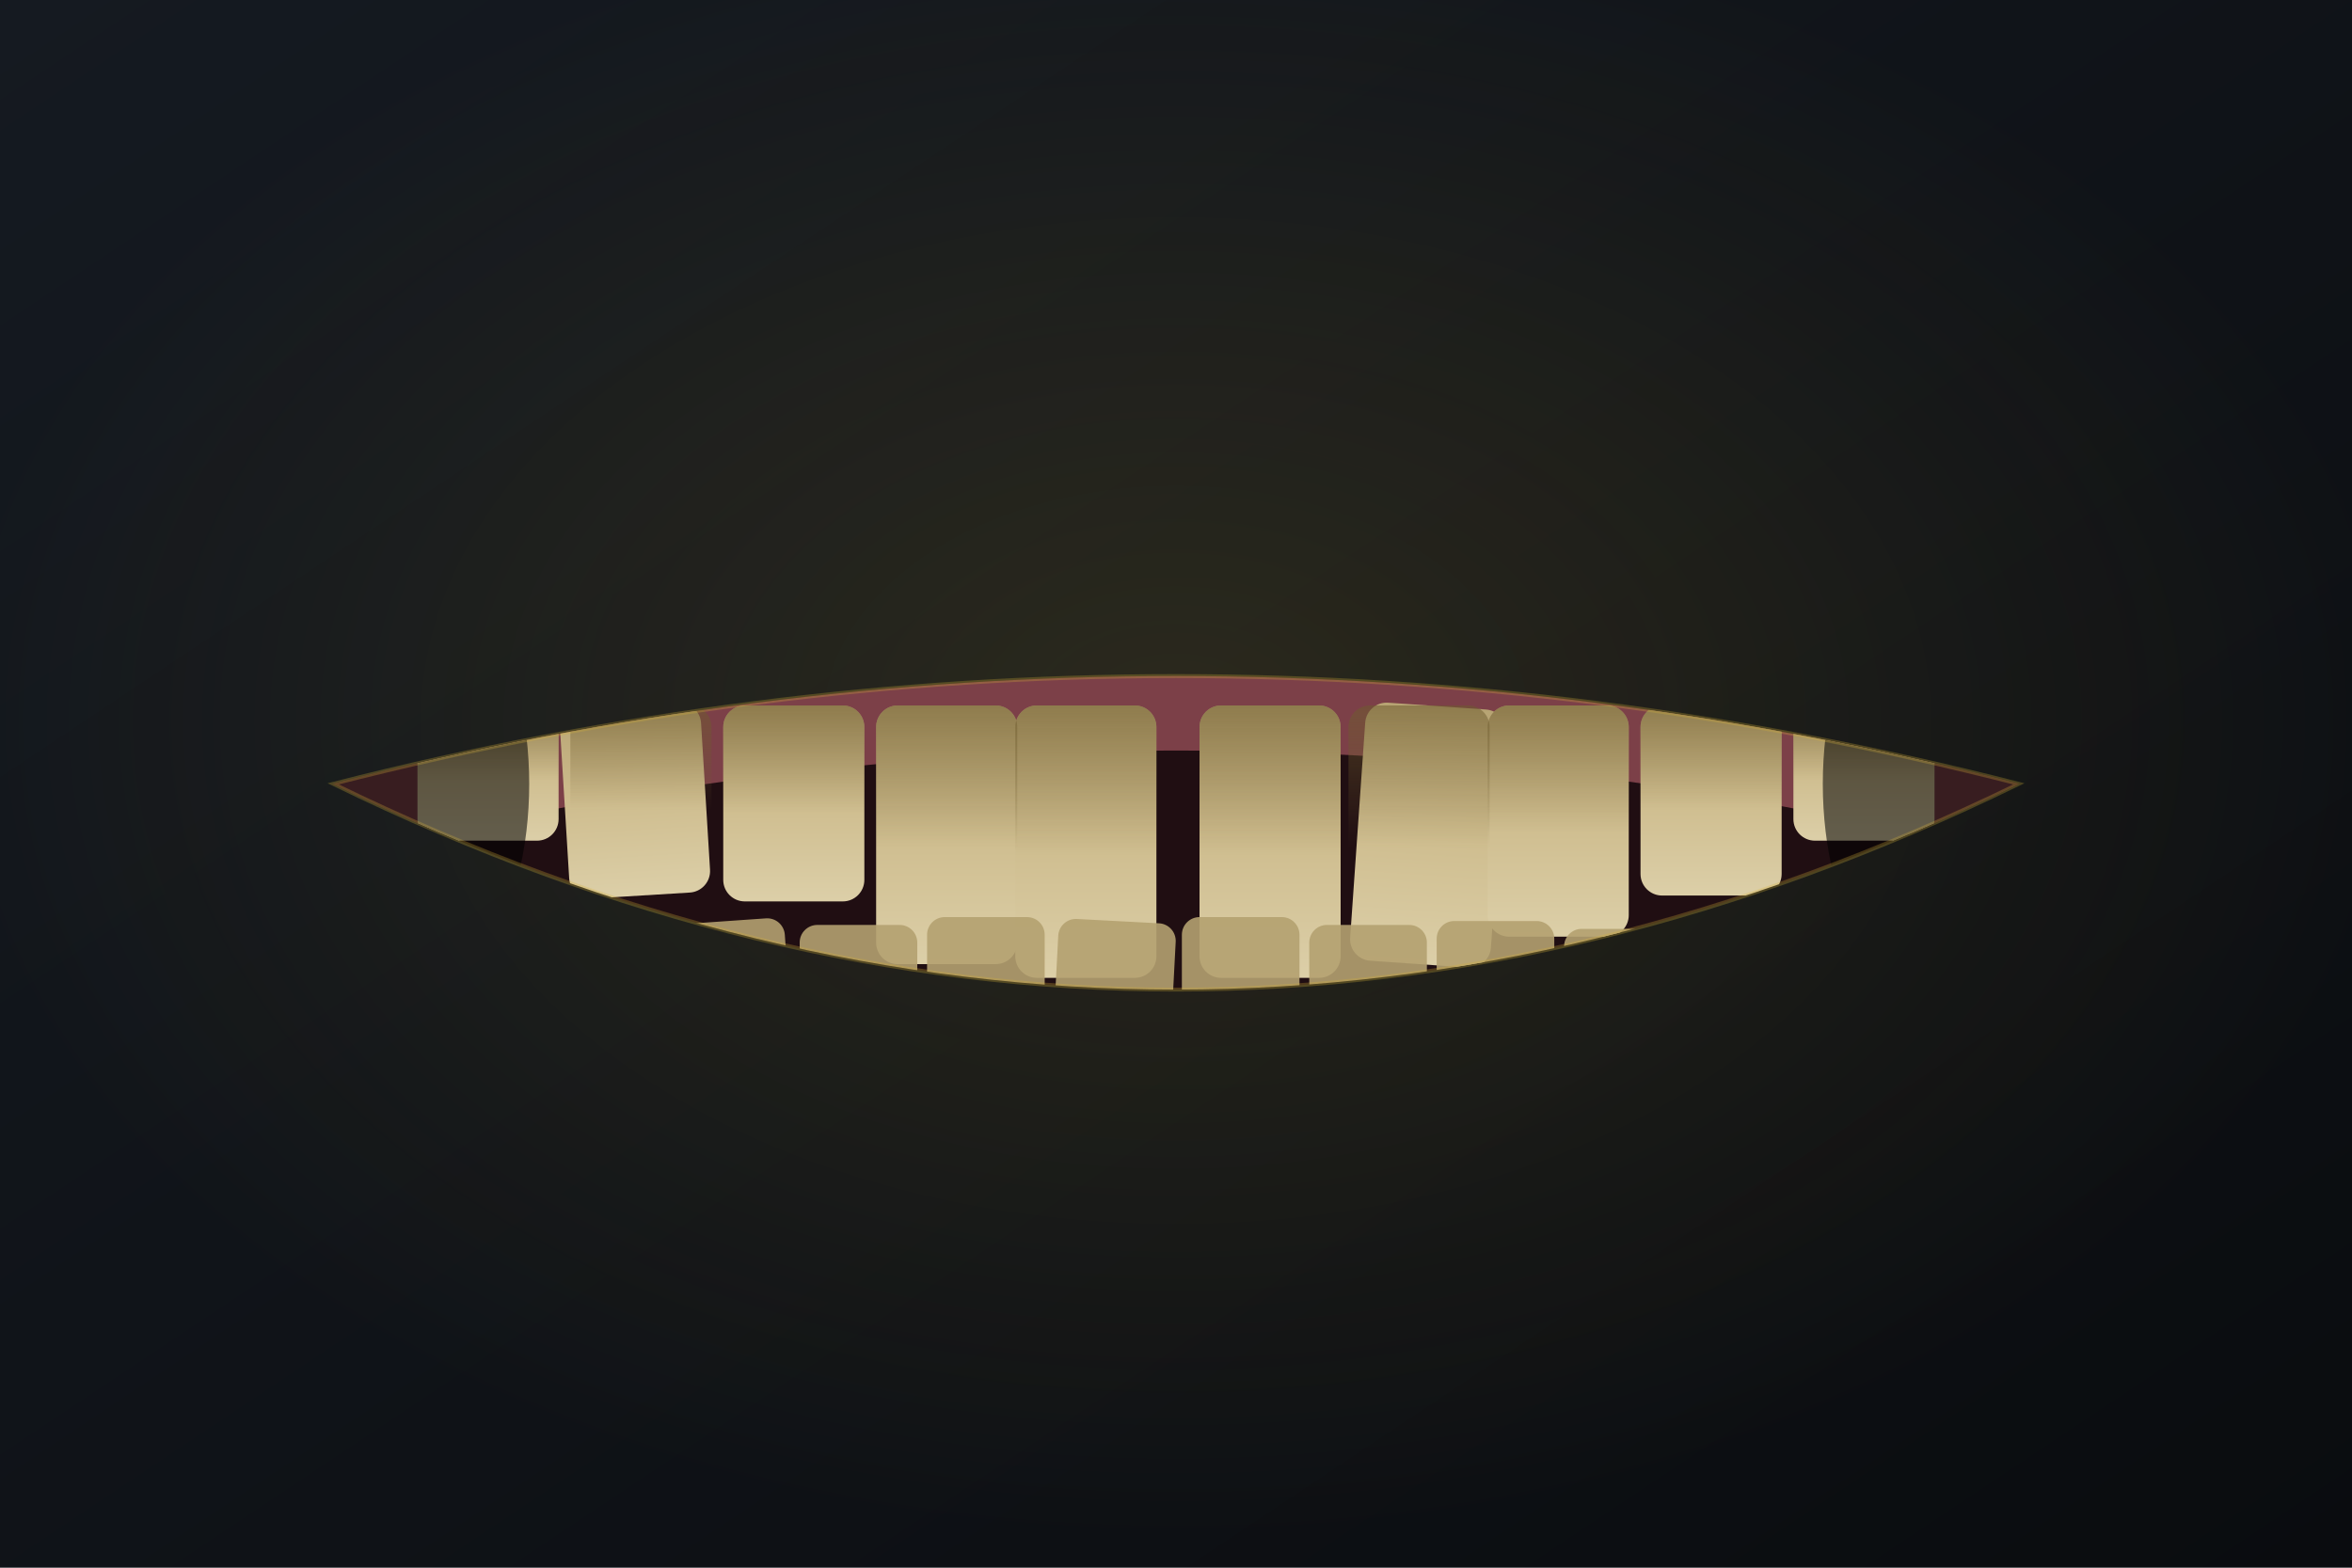
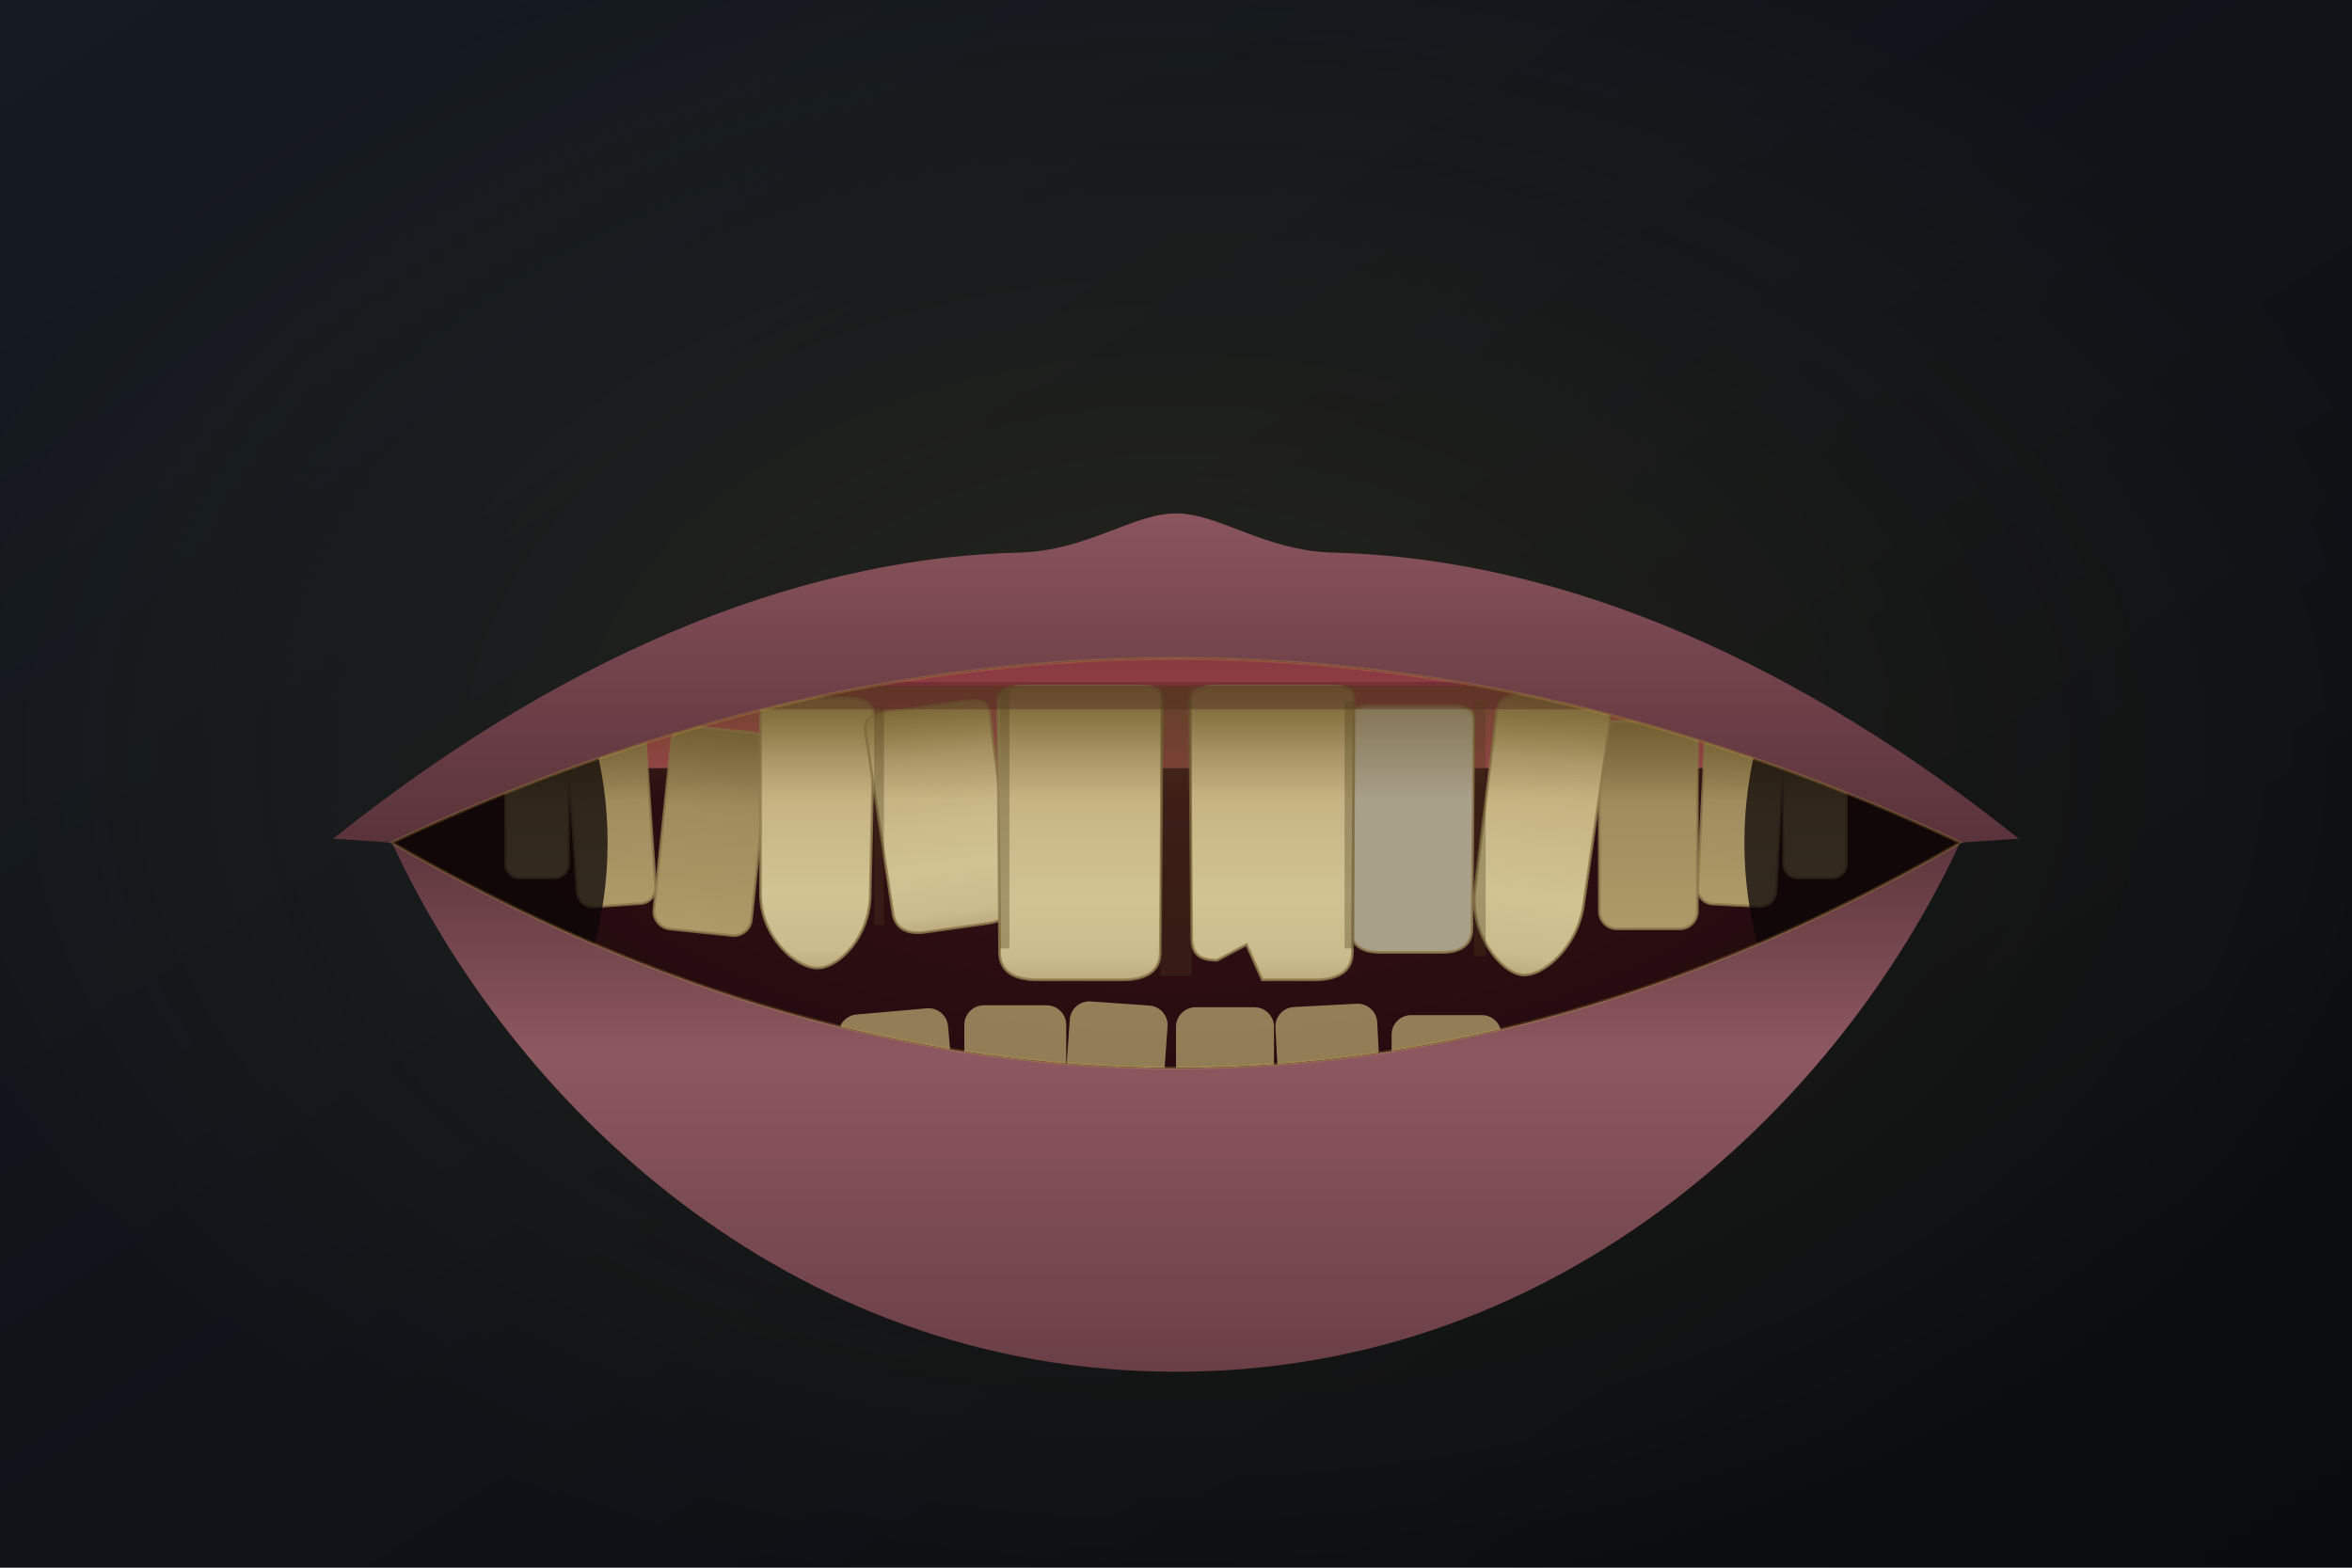
- <svg xmlns="http://www.w3.org/2000/svg" viewBox="0 0 1200 800" width="1200" height="800" role="img" aria-label="Stylised illustration of a smile before treatment: uneven, discoloured teeth">
+ <svg xmlns="http://www.w3.org/2000/svg" viewBox="0 0 1200 800" width="1200" height="800" role="img" aria-label="Close-up illustration of the same smile before treatment: crowded, rotated and discoloured teeth with a gap between the front two">
  <defs>
    <linearGradient id="bgB" x1="0" y1="0" x2="1" y2="1">
-       <stop offset="0" stop-color="#151A21" />
-       <stop offset="1" stop-color="#0A0C0F" />
+       <stop offset="0" stop-color="#161B22" />
+       <stop offset="1" stop-color="#090B0E" />
    </linearGradient>
-     <radialGradient id="glowB" cx="50%" cy="46%" r="52%">
-       <stop offset="0" stop-color="#D4AF37" stop-opacity=".14" />
+     <radialGradient id="glowB" cx="50%" cy="48%" r="55%">
+       <stop offset="0" stop-color="#D4AF37" stop-opacity=".1" />
      <stop offset="1" stop-color="#D4AF37" stop-opacity="0" />
    </radialGradient>
-     <linearGradient id="toothB" x1="0" y1="0" x2="0" y2="1">
-       <stop offset="0" stop-color="#B7A473" />
-       <stop offset=".45" stop-color="#CDBB8C" />
-       <stop offset="1" stop-color="#DCCFA8" />
+     <linearGradient id="enamelB" x1="0" y1="0" x2="0" y2="1">
+       <stop offset="0" stop-color="#9C8850" />
+       <stop offset=".22" stop-color="#C0AC7B" />
+       <stop offset=".72" stop-color="#D2C393" />
+       <stop offset=".93" stop-color="#CABB8C" />
+       <stop offset="1" stop-color="#BCAC7F" />
    </linearGradient>
-     <linearGradient id="stainB" x1="0" y1="0" x2="0" y2="1">
-       <stop offset="0" stop-color="#6E5B2E" stop-opacity=".55" />
-       <stop offset=".55" stop-color="#6E5B2E" stop-opacity="0" />
+     <linearGradient id="enamelBackB" x1="0" y1="0" x2="0" y2="1">
+       <stop offset="0" stop-color="#7E6C40" />
+       <stop offset=".4" stop-color="#A08C5C" />
+       <stop offset="1" stop-color="#AD9A69" />
    </linearGradient>
+     <linearGradient id="gumB" x1="0" y1="0" x2="0" y2="1">
+       <stop offset="0" stop-color="#68282F" />
+       <stop offset="1" stop-color="#9C444C" />
+     </linearGradient>
+     <linearGradient id="tartarB" x1="0" y1="0" x2="0" y2="1">
+       <stop offset="0" stop-color="#5E4A1E" stop-opacity=".62" />
+       <stop offset="1" stop-color="#5E4A1E" stop-opacity="0" />
+     </linearGradient>
+     <linearGradient id="lipB" x1="0" y1="0" x2="0" y2="1">
+       <stop offset="0" stop-color="#8A555C" />
+       <stop offset=".55" stop-color="#6E4048" />
+       <stop offset="1" stop-color="#5A333A" />
+     </linearGradient>
+     <linearGradient id="lowLipB" x1="0" y1="0" x2="0" y2="1">
+       <stop offset="0" stop-color="#5E363D" />
+       <stop offset=".4" stop-color="#8D585F" />
+       <stop offset="1" stop-color="#6B3F46" />
+     </linearGradient>
+     <radialGradient id="throatB" cx="50%" cy="30%" r="70%">
+       <stop offset="0" stop-color="#3A1218" />
+       <stop offset="1" stop-color="#160709" />
+     </radialGradient>
    <clipPath id="mouthB">
-       <path d="M170 400 Q600 290 1030 400 Q600 610 170 400 Z" />
+       <path d="M200 430 Q600 242 1000 430 Q600 660 200 430 Z" />
    </clipPath>
  </defs>
  <rect width="1200" height="800" fill="url(#bgB)" />
  <rect width="1200" height="800" fill="url(#glowB)" />
+   <path d="M170 428 C280 340 400 285 520 282 C555 281 578 262 600 262 C622 262 645 281 680 282 C800 285 920 340 1030 428 L1000 430 Q600 242 200 430 Z" fill="url(#lipB)" />
+   <path d="M1000 430 Q600 660 200 430 C260 560 400 700 600 700 C800 700 940 560 1000 430 Z" fill="url(#lowLipB)" />
  <g clip-path="url(#mouthB)">
-     <rect x="150" y="270" width="900" height="360" fill="#200E12" />
-     <path d="M170 400 Q600 290 1030 400 L1030 438 Q600 328 170 438 Z" fill="#7C4048" />
-     <g fill="url(#toothB)">
-       <rect x="213" y="360" width="72" height="69" rx="11" />
-       <rect x="291" y="360" width="72" height="97" rx="11" transform="rotate(-3.5 327 457)" />
-       <rect x="369" y="360" width="72" height="100" rx="11" />
-       <rect x="447" y="360" width="72" height="132" rx="11" />
-       <rect x="518" y="360" width="72" height="139" rx="11" />
-       <rect x="612" y="360" width="72" height="139" rx="11" />
-       <rect x="688" y="360" width="72" height="132" rx="11" transform="rotate(4 724 492)" />
-       <rect x="759" y="360" width="72" height="118" rx="11" />
-       <rect x="837" y="360" width="72" height="97" rx="11" />
-       <rect x="915" y="360" width="72" height="69" rx="11" />
+     <rect x="150" y="240" width="900" height="440" fill="url(#throatB)" />
+     <g fill="#AD9A69" opacity=".8">
+       <rect x="430" y="516" width="56" height="70" rx="10" transform="rotate(-5 458 551)" />
+       <rect x="492" y="513" width="52" height="70" rx="10" />
+       <rect x="544" y="512" width="50" height="70" rx="10" transform="rotate(4 569 547)" />
+       <rect x="600" y="514" width="50" height="70" rx="10" />
+       <rect x="652" y="513" width="52" height="70" rx="10" transform="rotate(-3 678 548)" />
+       <rect x="710" y="518" width="56" height="70" rx="10" />
    </g>
-     <g fill="url(#stainB)">
-       <rect x="213" y="360" width="72" height="69" rx="11" />
-       <rect x="291" y="360" width="72" height="97" rx="11" />
-       <rect x="369" y="360" width="72" height="100" rx="11" />
-       <rect x="447" y="360" width="72" height="132" rx="11" />
-       <rect x="518" y="360" width="72" height="139" rx="11" />
-       <rect x="612" y="360" width="72" height="139" rx="11" />
-       <rect x="688" y="360" width="72" height="132" rx="11" />
-       <rect x="759" y="360" width="72" height="118" rx="11" />
-       <rect x="837" y="360" width="72" height="97" rx="11" />
-       <rect x="915" y="360" width="72" height="69" rx="11" />
+     <path d="M200 430 Q600 660 1000 430 L1000 700 L200 700 Z" fill="#160709" opacity=".35" />
+     <rect x="150" y="240" width="900" height="152" fill="url(#gumB)" />
+     <g stroke="#8E7C4E" stroke-width="1.4" stroke-opacity=".8">
+       <rect x="258" y="382" width="32" height="66" rx="7" fill="url(#enamelBackB)" />
+       <rect x="292" y="374" width="40" height="88" rx="8" fill="url(#enamelBackB)" transform="rotate(-4 312 418)" />
+       <rect x="338" y="372" width="50" height="104" rx="9" fill="url(#enamelBackB)" transform="rotate(6 363 424)" />
+       <rect x="816" y="368" width="50" height="106" rx="9" fill="url(#enamelBackB)" />
+       <rect x="868" y="374" width="40" height="88" rx="8" fill="url(#enamelBackB)" transform="rotate(3 888 418)" />
+       <rect x="910" y="382" width="32" height="66" rx="7" fill="url(#enamelBackB)" />
+       <path d="M388 366 C388 358 395 356 402 356 L432 356 C439 356 446 358 446 366 L444 456 C444 478 428 494 417 494 C406 494 388 478 388 456 Z" fill="url(#enamelB)" />
+       <path d="M756 366 C756 358 763 356 770 356 L800 356 C807 356 814 358 814 366 L812 458 C812 480 796 498 785 498 C774 498 756 480 756 458 Z" fill="url(#enamelB)" transform="rotate(7 785 427)" />
+       <path d="M448 368 C448 361 454 360 461 360 L500 360 C507 360 512 361 512 368 L511 462 C511 471 504 474 496 474 L464 474 C456 474 449 471 449 462 Z" fill="url(#enamelB)" transform="rotate(-8 480 417)" />
+       <path d="M688 368 C688 361 694 360 701 360 L740 360 C747 360 752 361 752 368 L751 474 C751 483 744 486 736 486 L704 486 C696 486 689 483 689 474 Z" fill="#A9A08A" />
+       <path d="M509 358 C509 351 516 350 524 350 L581 350 C589 350 593 351 593 358 L592 486 C592 496 584 500 573 500 L529 500 C518 500 510 496 510 486 Z" fill="url(#enamelB)" />
+       <path d="M607 358 C607 351 614 350 622 350 L679 350 C687 350 691 351 691 358 L690 486 C690 496 682 500 671 500 L644 500 L636 482 L621 490 C612 490 608 487 608 478 Z" fill="url(#enamelB)" />
    </g>
-     <g fill="#B4A170" opacity=".9">
-       <rect x="343" y="470" width="60" height="90" rx="9" transform="rotate(-4 373 515)" />
-       <rect x="408" y="472" width="60" height="90" rx="9" />
-       <rect x="473" y="468" width="60" height="90" rx="9" />
-       <rect x="538" y="470" width="60" height="90" rx="9" transform="rotate(3 568 515)" />
-       <rect x="603" y="468" width="60" height="90" rx="9" />
-       <rect x="668" y="472" width="60" height="90" rx="9" />
-       <rect x="733" y="470" width="60" height="90" rx="9" />
-       <rect x="798" y="474" width="60" height="90" rx="9" />
+     <rect x="150" y="350" width="900" height="58" fill="url(#tartarB)" />
+     <rect x="150" y="348" width="900" height="14" fill="#3A1218" opacity=".3" />
+     <g fill="#4A3A18" opacity=".33">
+       <rect x="446" y="360" width="5" height="112" />
+       <rect x="510" y="352" width="5" height="132" />
+       <rect x="592" y="352" width="16" height="146" />
+       <rect x="686" y="358" width="5" height="126" />
+       <rect x="752" y="358" width="6" height="130" />
    </g>
-     <ellipse cx="200" cy="400" rx="70" ry="120" fill="#000" opacity=".55" />
-     <ellipse cx="1000" cy="400" rx="70" ry="120" fill="#000" opacity=".55" />
+     <ellipse cx="215" cy="430" rx="95" ry="140" fill="#0B0406" opacity=".75" />
+     <ellipse cx="985" cy="430" rx="95" ry="140" fill="#0B0406" opacity=".75" />
  </g>
-   <path d="M170 400 Q600 290 1030 400 Q600 610 170 400 Z" fill="none" stroke="#D4AF37" stroke-opacity=".28" stroke-width="2" />
+   <path d="M200 430 Q600 242 1000 430 Q600 660 200 430 Z" fill="none" stroke="#D4AF37" stroke-opacity=".22" stroke-width="1.5" />
</svg>
